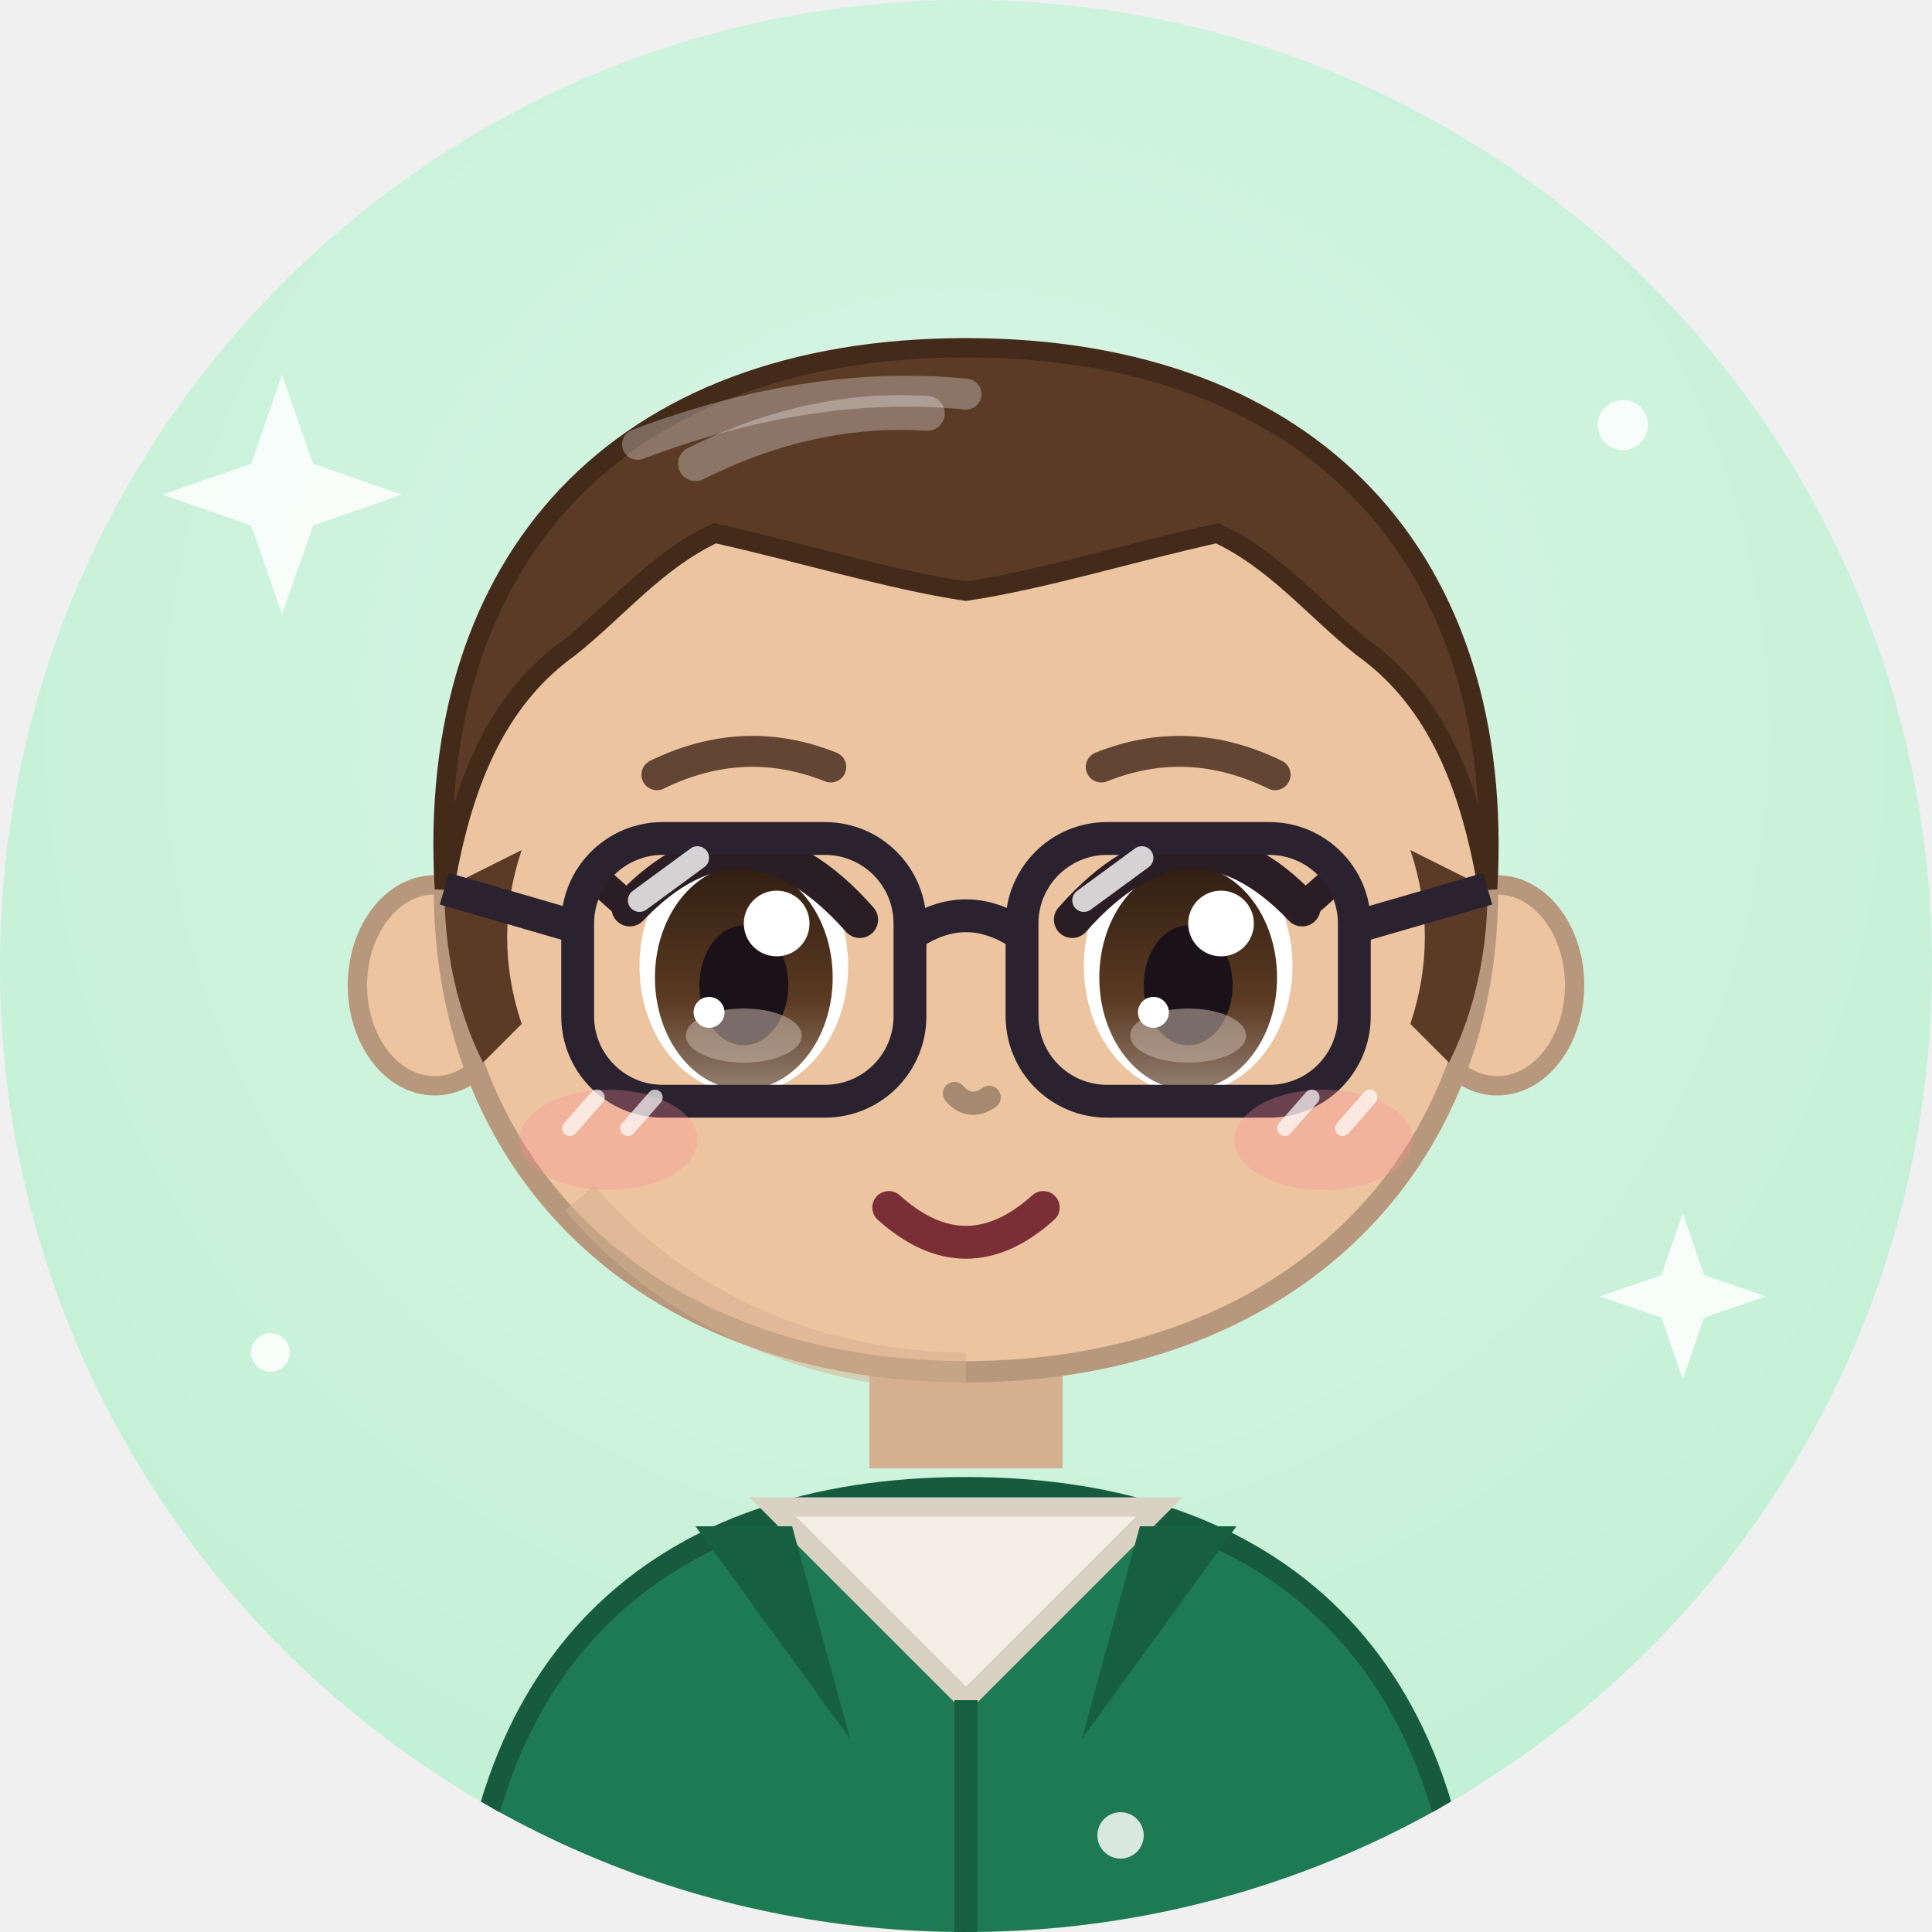
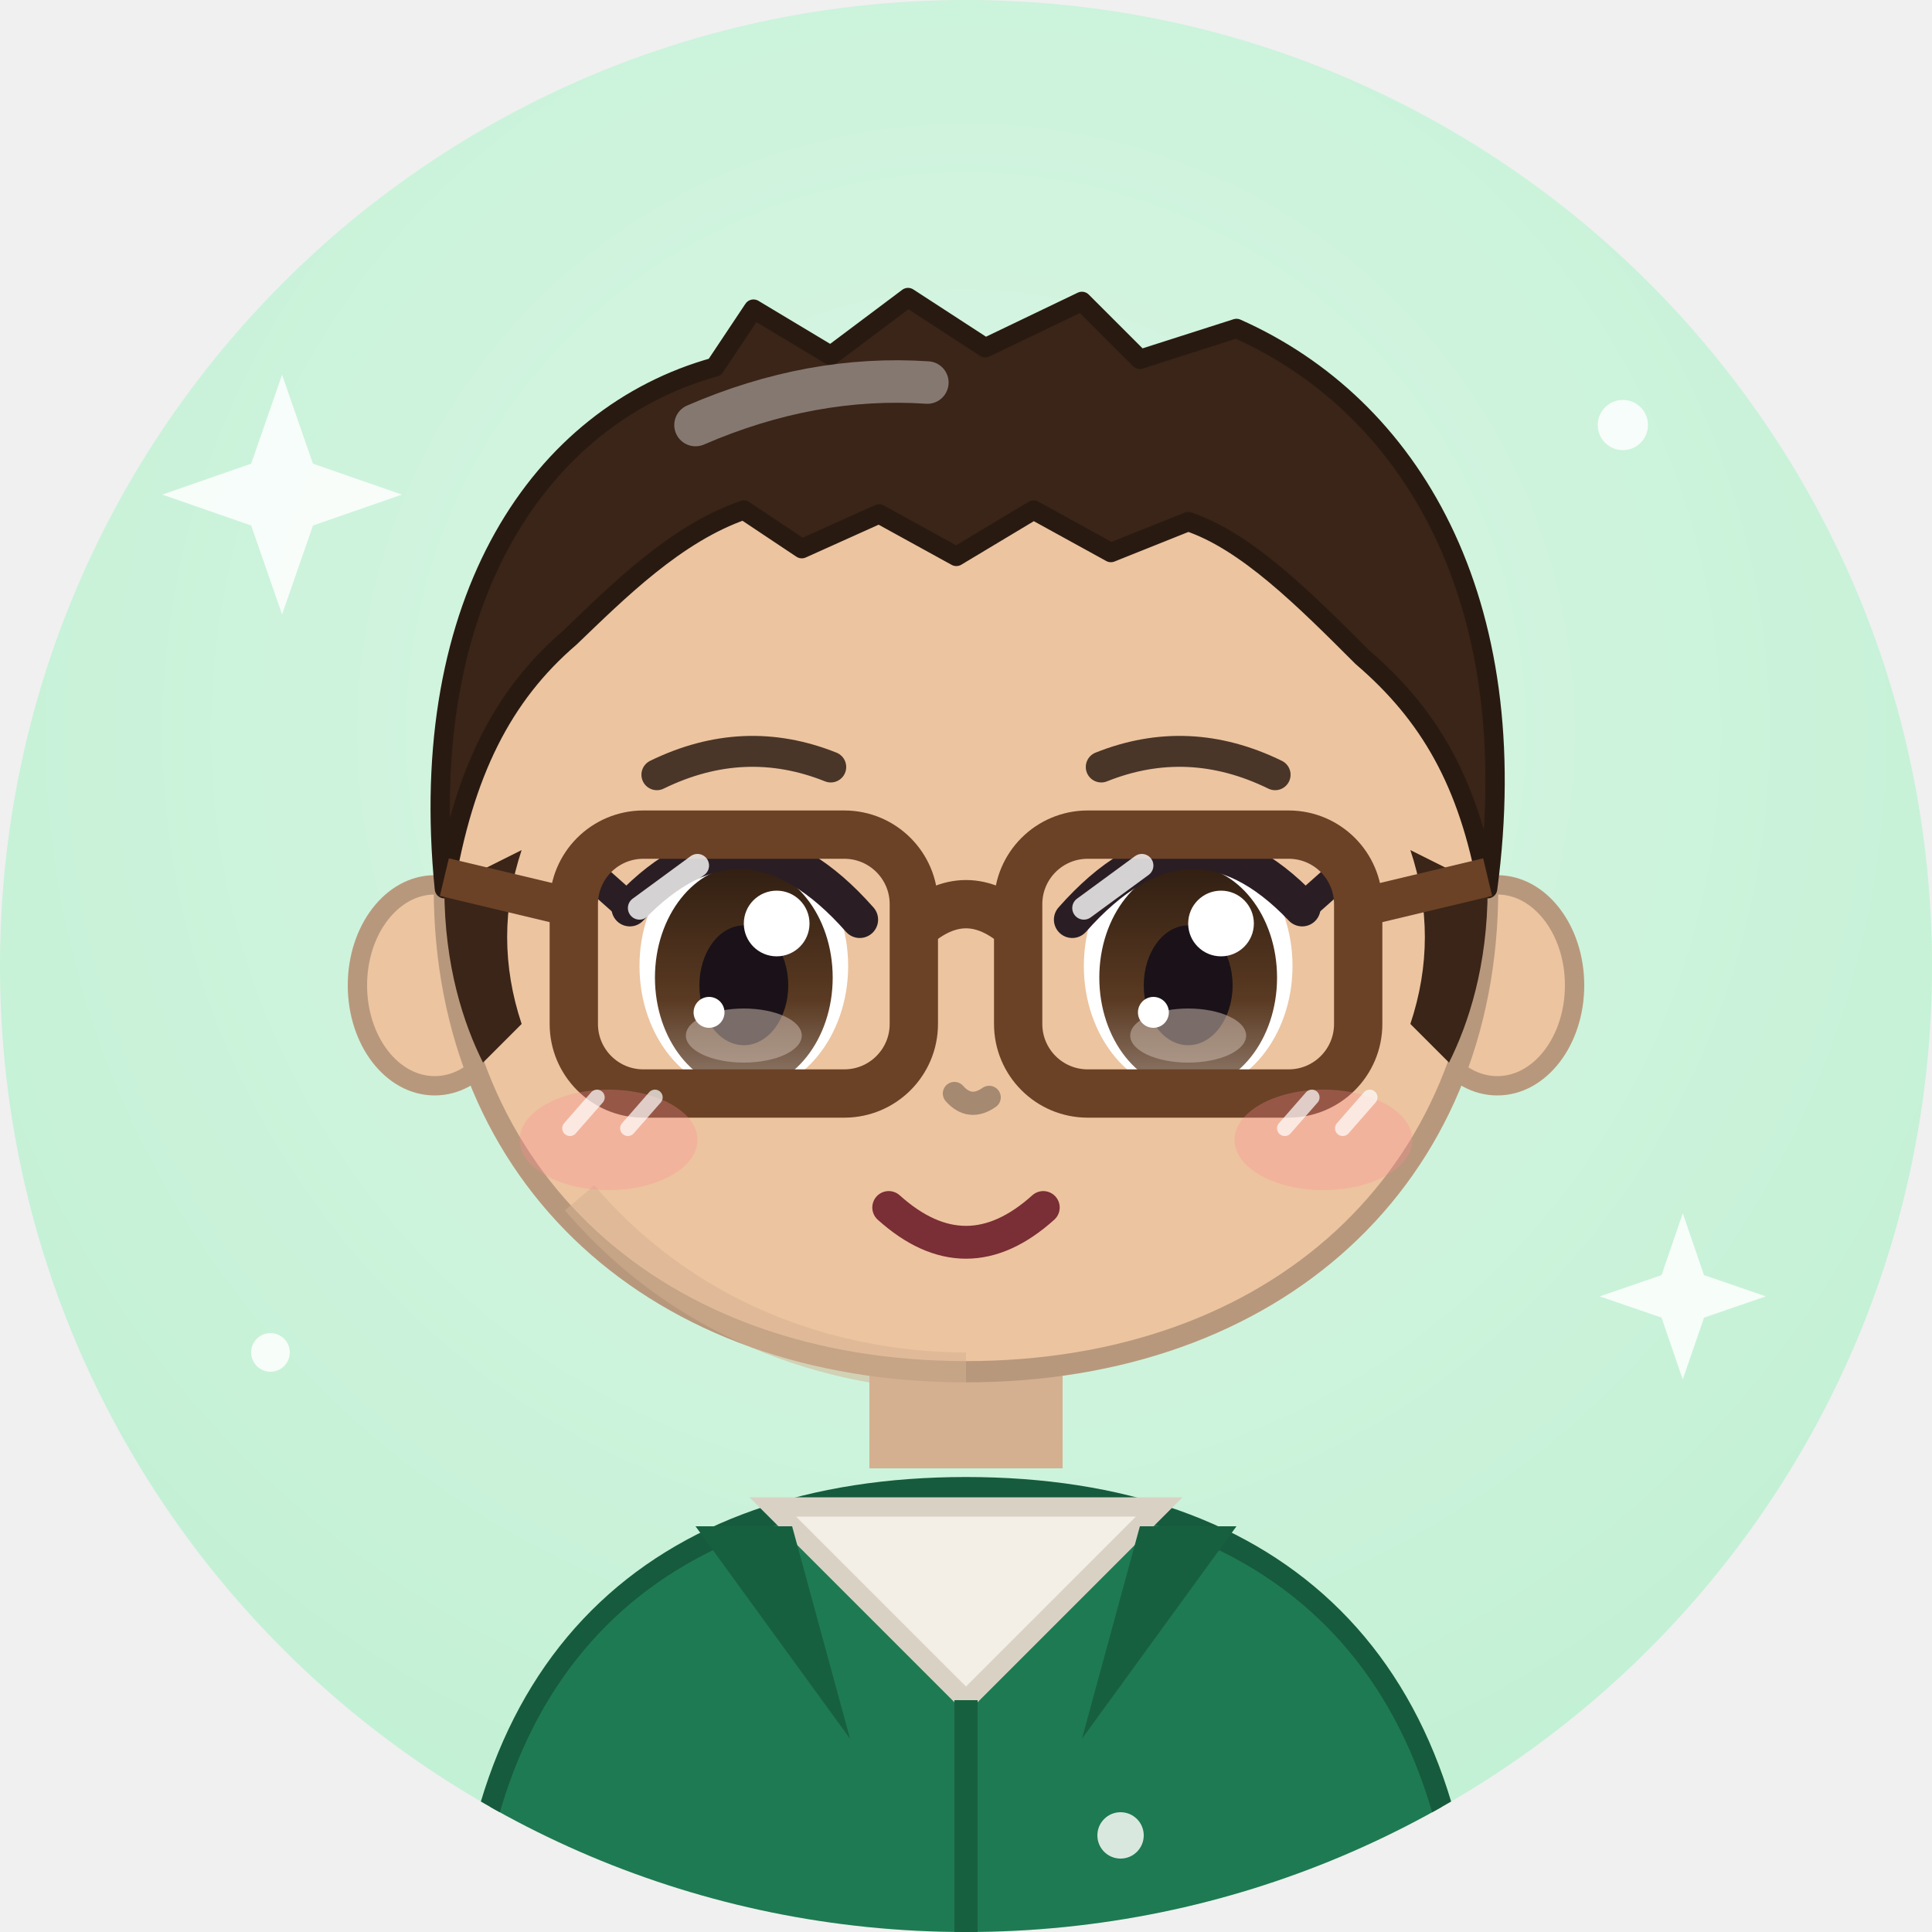
<svg xmlns="http://www.w3.org/2000/svg" viewBox="0 0 100 100" role="img" aria-label="you">
  <defs>
    <clipPath id="c">
      <circle cx="50" cy="50" r="50" />
    </clipPath>
    <radialGradient id="bg" cx="50%" cy="38%" r="70%">
      <stop offset="0" stop-color="#dbf6e6" />
      <stop offset="1" stop-color="#bff0d2" />
    </radialGradient>
    <linearGradient id="iris" x1="0" y1="0" x2="0" y2="1">
      <stop offset="0" stop-color="#311f12" />
      <stop offset=".6" stop-color="#5a3a22" />
      <stop offset="1" stop-color="#937e6f" />
    </linearGradient>
  </defs>
  <g clip-path="url(#c)">
    <rect width="100" height="100" fill="url(#bg)" />
    <g fill="#fff" opacity="0.85">
      <path d="M13 24 l1.6 -4.6 l1.6 4.6 l4.6 1.6 l-4.6 1.6 l-1.6 4.6 l-1.6 -4.6 l-4.6 -1.6Z" />
      <path d="M86 66 l1.1 -3.2 l1.1 3.2 l3.2 1.1 l-3.2 1.1 l-1.1 3.2 l-1.1 -3.2 l-3.2 -1.1Z" />
      <circle cx="84" cy="22" r="1.3" />
      <circle cx="14" cy="70" r="1" />
    </g>
    <rect x="45" y="66" width="10" height="10" fill="#d4b090" />
    <path d="M24 104 C24 86 34 77 50 77 C66 77 76 86 76 104Z" fill="#1e7a52" stroke="#165b3d" stroke-width="1.1" />
    <path d="M40 78 L50 88 L60 78Z" fill="#f4efe6" stroke="#d9d2c4" stroke-width="1" />
    <path d="M36 79 L44 90 L41 79Z M64 79 L56 90 L59 79Z" fill="#17603f" />
    <path d="M50 88 V104" stroke="#17603f" stroke-width="1.2" />
    <circle cx="58" cy="95" r="1.2" fill="#d9e8df" />
    <ellipse cx="22.5" cy="51" rx="4" ry="5.2" fill="#ecc4a0" stroke="#b8987c" stroke-width="1" />
    <ellipse cx="77.5" cy="51" rx="4" ry="5.2" fill="#ecc4a0" stroke="#b8987c" stroke-width="1" />
    <path d="M23 46 C23 29 35 20 50 20 C65 20 77 29 77 46 C77 61 66 71 50 71 C34 71 23 61 23 46Z" fill="#ecc4a0" stroke="#b8987c" stroke-width="1.1" />
    <path d="M30 62 C36 69 44 71 50 71" stroke="#d4b090" stroke-width="2" fill="none" opacity=".5" />
-     <path d="M23 46 C22 29 32 18 50 18 C68 18 78 29 77 46 C76 40 74 36 70.5 33.5 C68 31.5 66 29 63 27.6 C58.5 28.6 54 30 50 30.6 C46 30 41.5 28.6 37 27.6 C34 29 32 31.5 29.5 33.5 C26 36 24 40 23 46Z" fill="#5b3b26" stroke="#432a19" stroke-width="1" />
-     <path d="M33 23 Q42 19.6 50 20.4" stroke="#fff" stroke-width="1.6" fill="none" stroke-linecap="round" opacity=".3" />
-     <path d="M23 46 C23 50 24 53 25 55 L27 53 C26 50 26 47 27 44Z M77 46 C77 50 76 53 75 55 L73 53 C74 50 74 47 73 44Z" fill="#5b3b26" />
-     <path d="M36 24 Q42 21 48 21.4" stroke="#fff" stroke-width="1.8" fill="none" stroke-linecap="round" opacity=".3" />
+     <path d="M23 46 C21.5 31 28 21.5 37 19 L39 16 L43 18.4 L47 15.4 L51 18 L56 15.6 L59 18.6 L64 17 C73 21 79 31 77 46 C76 40.5 74 37 70.5 34 C67.5 31 64.5 28 61.5 27 L57.5 28.6 L53.5 26.4 L49.5 28.8 L45.5 26.6 L41.5 28.4 L38.5 26.4 C35 27.6 32 30.6 29.5 33 C26 36 24 40 23 46Z" fill="#3a2518" stroke="#291a11" stroke-width="1" stroke-linejoin="round" />
+     <path d="M23 46 C23 50 24 53 25 55 L27 53 C26 50 26 47 27 44Z M77 46 C77 50 76 53 75 55 L73 53 C74 50 74 47 73 44Z" fill="#3a2518" />
+     <path d="M36 22 Q42 19.4 48 19.8" stroke="#fff" stroke-width="2.2" fill="none" stroke-linecap="round" opacity=".38" />
    <ellipse cx="38.5" cy="50" rx="5.4" ry="6.6" fill="#fff" />
    <ellipse cx="38.5" cy="50.6" rx="4.6" ry="5.8" fill="url(#iris)" />
    <ellipse cx="38.5" cy="51" rx="2.3" ry="3.1" fill="#1a1218" />
    <ellipse cx="38.5" cy="53.6" rx="3" ry="1.4" fill="#c9b6a9" opacity=".55" />
    <circle cx="40.2" cy="47.8" r="1.7" fill="#fff" />
    <circle cx="36.7" cy="52.4" r=".8" fill="#fff" />
    <path d="M44.5 47.6 Q38.5 40.8 32.6 47" stroke="#2a1e24" stroke-width="1.9" fill="none" stroke-linecap="round" />
    <path d="M32.6 47 l-1.8 -1.6" stroke="#2a1e24" stroke-width="1.5" fill="none" stroke-linecap="round" />
    <ellipse cx="61.5" cy="50" rx="5.4" ry="6.6" fill="#fff" />
    <ellipse cx="61.5" cy="50.6" rx="4.6" ry="5.8" fill="url(#iris)" />
    <ellipse cx="61.5" cy="51" rx="2.3" ry="3.1" fill="#1a1218" />
    <ellipse cx="61.5" cy="53.6" rx="3" ry="1.4" fill="#c9b6a9" opacity=".55" />
    <circle cx="63.2" cy="47.8" r="1.7" fill="#fff" />
    <circle cx="59.7" cy="52.4" r=".8" fill="#fff" />
    <path d="M55.5 47.6 Q61.5 40.8 67.4 47" stroke="#2a1e24" stroke-width="1.9" fill="none" stroke-linecap="round" />
    <path d="M67.4 47 l1.8 -1.6" stroke="#2a1e24" stroke-width="1.5" fill="none" stroke-linecap="round" />
-     <path d="M34.0 40.1 Q38.5 37.9 43.0 39.7 M57.0 39.7 Q61.5 37.9 66.0 40.1" stroke="#4a2f1e" stroke-width="1.6" fill="none" stroke-linecap="round" opacity=".85" />
-     <g fill="none" stroke="#2b2230" stroke-width="1.7">
-       <rect x="29.9" y="43.4" width="17.2" height="13.6" rx="4.4" />
-       <rect x="52.9" y="43.4" width="17.2" height="13.6" rx="4.4" />
-       <path d="M47.1 48.4 Q50 46.4 52.9 48.4 M29.9 48 L23 46 M70.1 48 L77 46" />
+     <path d="M34.0 40.1 Q38.5 37.9 43.0 39.7 M57.0 39.7 Q61.5 37.9 66.0 40.1" stroke="#2e1d13" stroke-width="1.6" fill="none" stroke-linecap="round" opacity=".85" />
+     <g fill="none" stroke="#6b4226" stroke-width="2.5" stroke-linejoin="round">
+       <rect x="29.7" y="43.2" width="17.6" height="13.4" rx="3.6" />
+       <rect x="52.7" y="43.2" width="17.6" height="13.4" rx="3.6" />
+       <path d="M47.3 48 Q50 45.6 52.7 48" />
+       <path d="M29.7 47 L23 45.4 M70.3 47 L77 45.4" stroke-width="2" />
    </g>
-     <path d="M33.1 46.6 l3 -2.2 M56.1 46.6 l3 -2.2" stroke="#fff" stroke-width="1.2" stroke-linecap="round" opacity=".8" />
+     <path d="M33.1 47 l3 -2.2 M56.1 47 l3 -2.2" stroke="#fff" stroke-width="1.2" stroke-linecap="round" opacity=".8" />
    <path d="M49.4 56.6 q.8 .9 1.8 .2" stroke="#a58970" stroke-width="1.2" fill="none" stroke-linecap="round" />
    <path d="M46 62.5 Q50 66.1 54 62.5" stroke="#7a2e35" stroke-width="1.7" fill="none" stroke-linecap="round" />
    <ellipse cx="31.5" cy="59" rx="4.6" ry="2.6" fill="#ff8a95" opacity="0.3" />
    <ellipse cx="68.5" cy="59" rx="4.6" ry="2.6" fill="#ff8a95" opacity="0.3" />
    <path d="M29.5 58.4 l1.4 -1.6 M32.5 58.4 l1.4 -1.6 M66.5 58.4 l1.4 -1.6 M69.5 58.4 l1.4 -1.6" stroke="#fff" stroke-width=".8" stroke-linecap="round" opacity=".7" />
  </g>
</svg>
